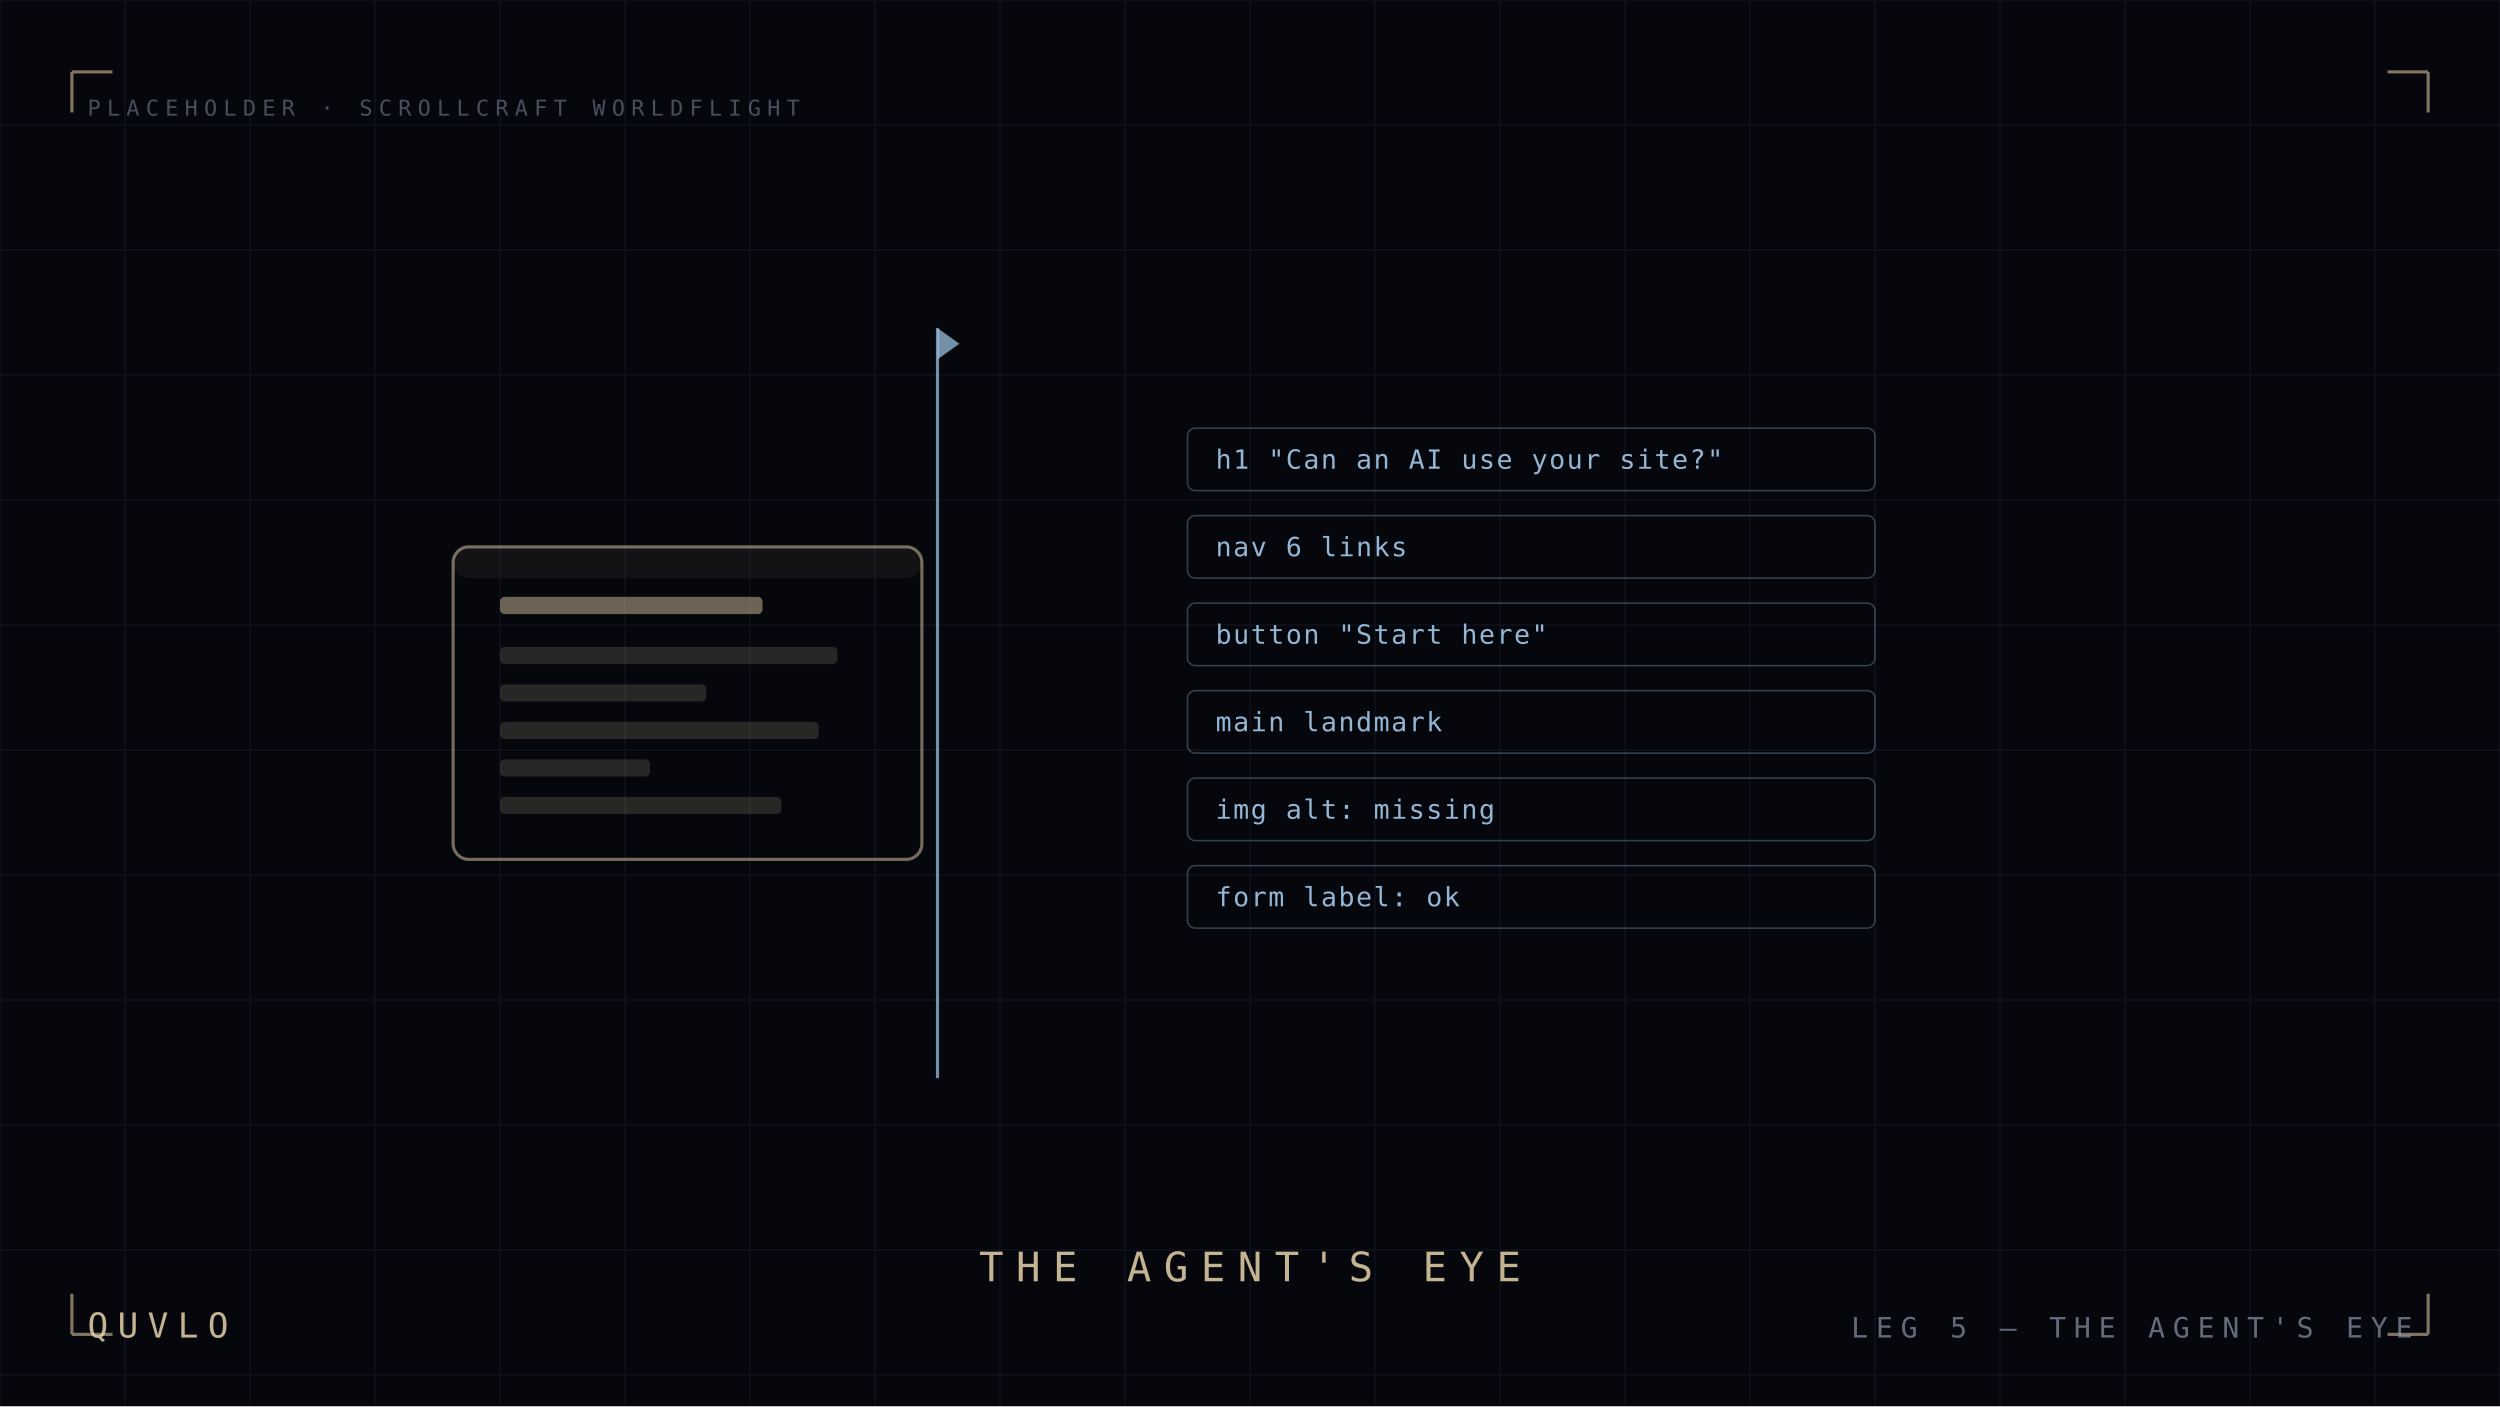
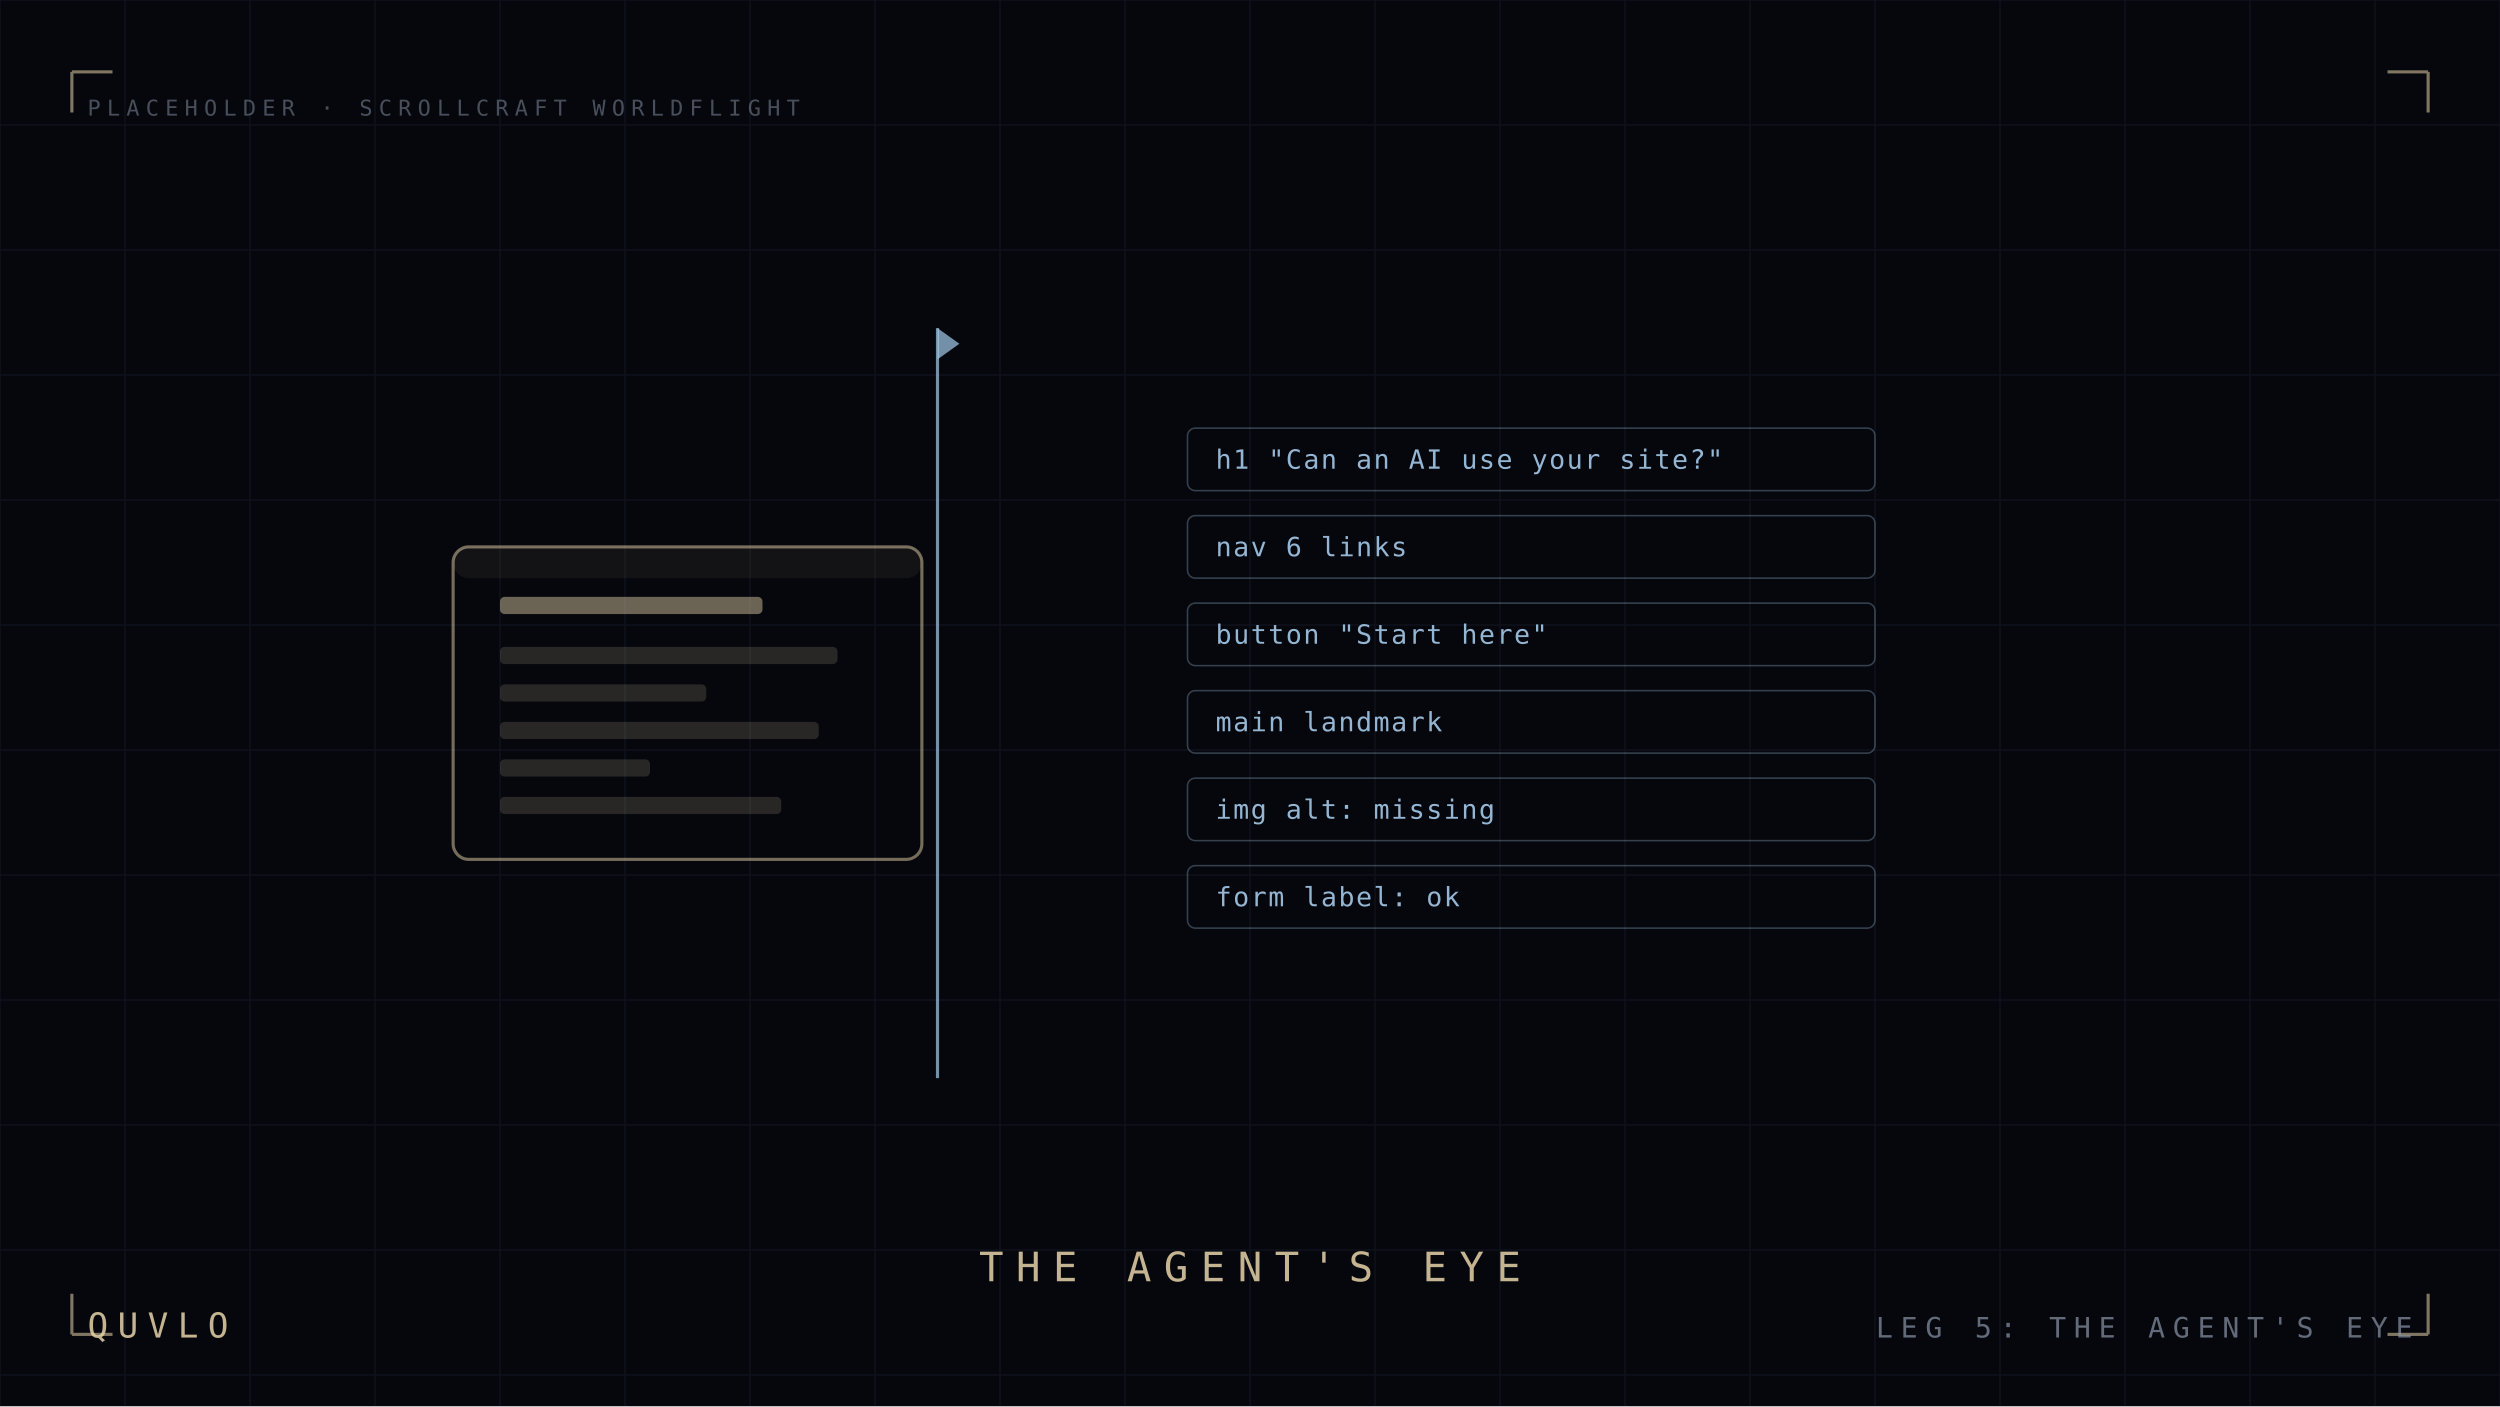
- <svg xmlns="http://www.w3.org/2000/svg" viewBox="0 0 1600 900" width="1600" height="900" role="img" aria-label="Leg 5 — The Agent's Eye">
+ <svg xmlns="http://www.w3.org/2000/svg" viewBox="0 0 1600 900" width="1600" height="900" role="img" aria-label="Leg 5: The Agent's Eye">
  <rect width="1600" height="900" fill="#05070d" />
  <g stroke="#4a5568" stroke-width="1" opacity="0.14">
    <line x1="0" y1="0" x2="0" y2="900" />
    <line x1="80" y1="0" x2="80" y2="900" />
    <line x1="160" y1="0" x2="160" y2="900" />
    <line x1="240" y1="0" x2="240" y2="900" />
    <line x1="320" y1="0" x2="320" y2="900" />
    <line x1="400" y1="0" x2="400" y2="900" />
    <line x1="480" y1="0" x2="480" y2="900" />
    <line x1="560" y1="0" x2="560" y2="900" />
    <line x1="640" y1="0" x2="640" y2="900" />
    <line x1="720" y1="0" x2="720" y2="900" />
    <line x1="800" y1="0" x2="800" y2="900" />
    <line x1="880" y1="0" x2="880" y2="900" />
    <line x1="960" y1="0" x2="960" y2="900" />
    <line x1="1040" y1="0" x2="1040" y2="900" />
    <line x1="1120" y1="0" x2="1120" y2="900" />
    <line x1="1200" y1="0" x2="1200" y2="900" />
    <line x1="1280" y1="0" x2="1280" y2="900" />
    <line x1="1360" y1="0" x2="1360" y2="900" />
    <line x1="1440" y1="0" x2="1440" y2="900" />
    <line x1="1520" y1="0" x2="1520" y2="900" />
    <line x1="1600" y1="0" x2="1600" y2="900" />
    <line x1="0" y1="0" x2="1600" y2="0" />
    <line x1="0" y1="80" x2="1600" y2="80" />
    <line x1="0" y1="160" x2="1600" y2="160" />
    <line x1="0" y1="240" x2="1600" y2="240" />
    <line x1="0" y1="320" x2="1600" y2="320" />
    <line x1="0" y1="400" x2="1600" y2="400" />
    <line x1="0" y1="480" x2="1600" y2="480" />
    <line x1="0" y1="560" x2="1600" y2="560" />
    <line x1="0" y1="640" x2="1600" y2="640" />
    <line x1="0" y1="720" x2="1600" y2="720" />
    <line x1="0" y1="800" x2="1600" y2="800" />
    <line x1="0" y1="880" x2="1600" y2="880" />
  </g>
  <g>
    <rect x="290" y="350" width="300" height="200" rx="10" fill="none" stroke="#e6d2a8" stroke-width="2" opacity="0.5" />
    <rect x="290" y="350" width="300" height="20" rx="10" fill="#e6d2a8" opacity="0.06" />
    <rect x="320" y="382" width="168" height="11" rx="3" fill="#e6d2a8" opacity="0.45" />
    <rect x="320" y="414" width="216" height="11" rx="3" fill="#e6d2a8" opacity="0.16" />
    <rect x="320" y="438" width="132" height="11" rx="3" fill="#e6d2a8" opacity="0.16" />
    <rect x="320" y="462" width="204" height="11" rx="3" fill="#e6d2a8" opacity="0.16" />
    <rect x="320" y="486" width="96" height="11" rx="3" fill="#e6d2a8" opacity="0.16" />
    <rect x="320" y="510" width="180" height="11" rx="3" fill="#e6d2a8" opacity="0.16" />
  </g>
  <line x1="600" y1="210" x2="600" y2="690" stroke="#a4c9e9" stroke-width="2" opacity="0.7" />
  <path d="M600 210 l14 10 l-14 10" fill="#a4c9e9" opacity="0.7" />
  <rect x="760" y="274" width="440" height="40" rx="5" fill="none" stroke="#a4c9e9" stroke-width="1" opacity="0.3" />
  <text x="778" y="300" font-family="'Space Mono',ui-monospace,monospace" font-size="17" letter-spacing="1" fill="#a4c9e9" opacity="0.9" text-anchor="start">h1  "Can an AI use your site?"</text>
  <rect x="760" y="330" width="440" height="40" rx="5" fill="none" stroke="#a4c9e9" stroke-width="1" opacity="0.3" />
  <text x="778" y="356" font-family="'Space Mono',ui-monospace,monospace" font-size="17" letter-spacing="1" fill="#a4c9e9" opacity="0.9" text-anchor="start">nav  6 links</text>
  <rect x="760" y="386" width="440" height="40" rx="5" fill="none" stroke="#a4c9e9" stroke-width="1" opacity="0.3" />
  <text x="778" y="412" font-family="'Space Mono',ui-monospace,monospace" font-size="17" letter-spacing="1" fill="#a4c9e9" opacity="0.9" text-anchor="start">button  "Start here"</text>
  <rect x="760" y="442" width="440" height="40" rx="5" fill="none" stroke="#a4c9e9" stroke-width="1" opacity="0.3" />
  <text x="778" y="468" font-family="'Space Mono',ui-monospace,monospace" font-size="17" letter-spacing="1" fill="#a4c9e9" opacity="0.9" text-anchor="start">main  landmark</text>
  <rect x="760" y="498" width="440" height="40" rx="5" fill="none" stroke="#a4c9e9" stroke-width="1" opacity="0.3" />
  <text x="778" y="524" font-family="'Space Mono',ui-monospace,monospace" font-size="17" letter-spacing="1" fill="#a4c9e9" opacity="0.9" text-anchor="start">img  alt: missing</text>
  <rect x="760" y="554" width="440" height="40" rx="5" fill="none" stroke="#a4c9e9" stroke-width="1" opacity="0.3" />
  <text x="778" y="580" font-family="'Space Mono',ui-monospace,monospace" font-size="17" letter-spacing="1" fill="#a4c9e9" opacity="0.9" text-anchor="start">form  label: ok</text>
  <text x="800" y="820" font-family="'Space Mono',ui-monospace,monospace" font-size="26" letter-spacing="8" fill="#e6d2a8" opacity="0.85" text-anchor="middle">THE AGENT'S EYE</text>
  <g stroke="#e6d2a8" stroke-width="2" opacity="0.55" fill="none">
    <path d="M46 46 h26 M46 46 v26" />
    <path d="M1554 46 h-26 M1554 46 v26" />
    <path d="M46 854 h26 M46 854 v-26" />
    <path d="M1554 854 h-26 M1554 854 v-26" />
  </g>
  <text x="56" y="856" font-family="'Space Mono',ui-monospace,monospace" font-size="22" letter-spacing="6" fill="#e6d2a8" opacity="0.85" text-anchor="start">QUVLO</text>
-   <text x="1544" y="856" font-family="'Space Mono',ui-monospace,monospace" font-size="18" letter-spacing="5" fill="#8b96a8" opacity="0.7" text-anchor="end">LEG 5 — THE AGENT'S EYE</text>
+   <text x="1544" y="856" font-family="'Space Mono',ui-monospace,monospace" font-size="18" letter-spacing="5" fill="#8b96a8" opacity="0.7" text-anchor="end">LEG 5: THE AGENT'S EYE</text>
  <text x="56" y="74" font-family="'Space Mono',ui-monospace,monospace" font-size="14" letter-spacing="4" fill="#8b96a8" opacity="0.5" text-anchor="start">PLACEHOLDER · SCROLLCRAFT WORLDFLIGHT</text>
</svg>
